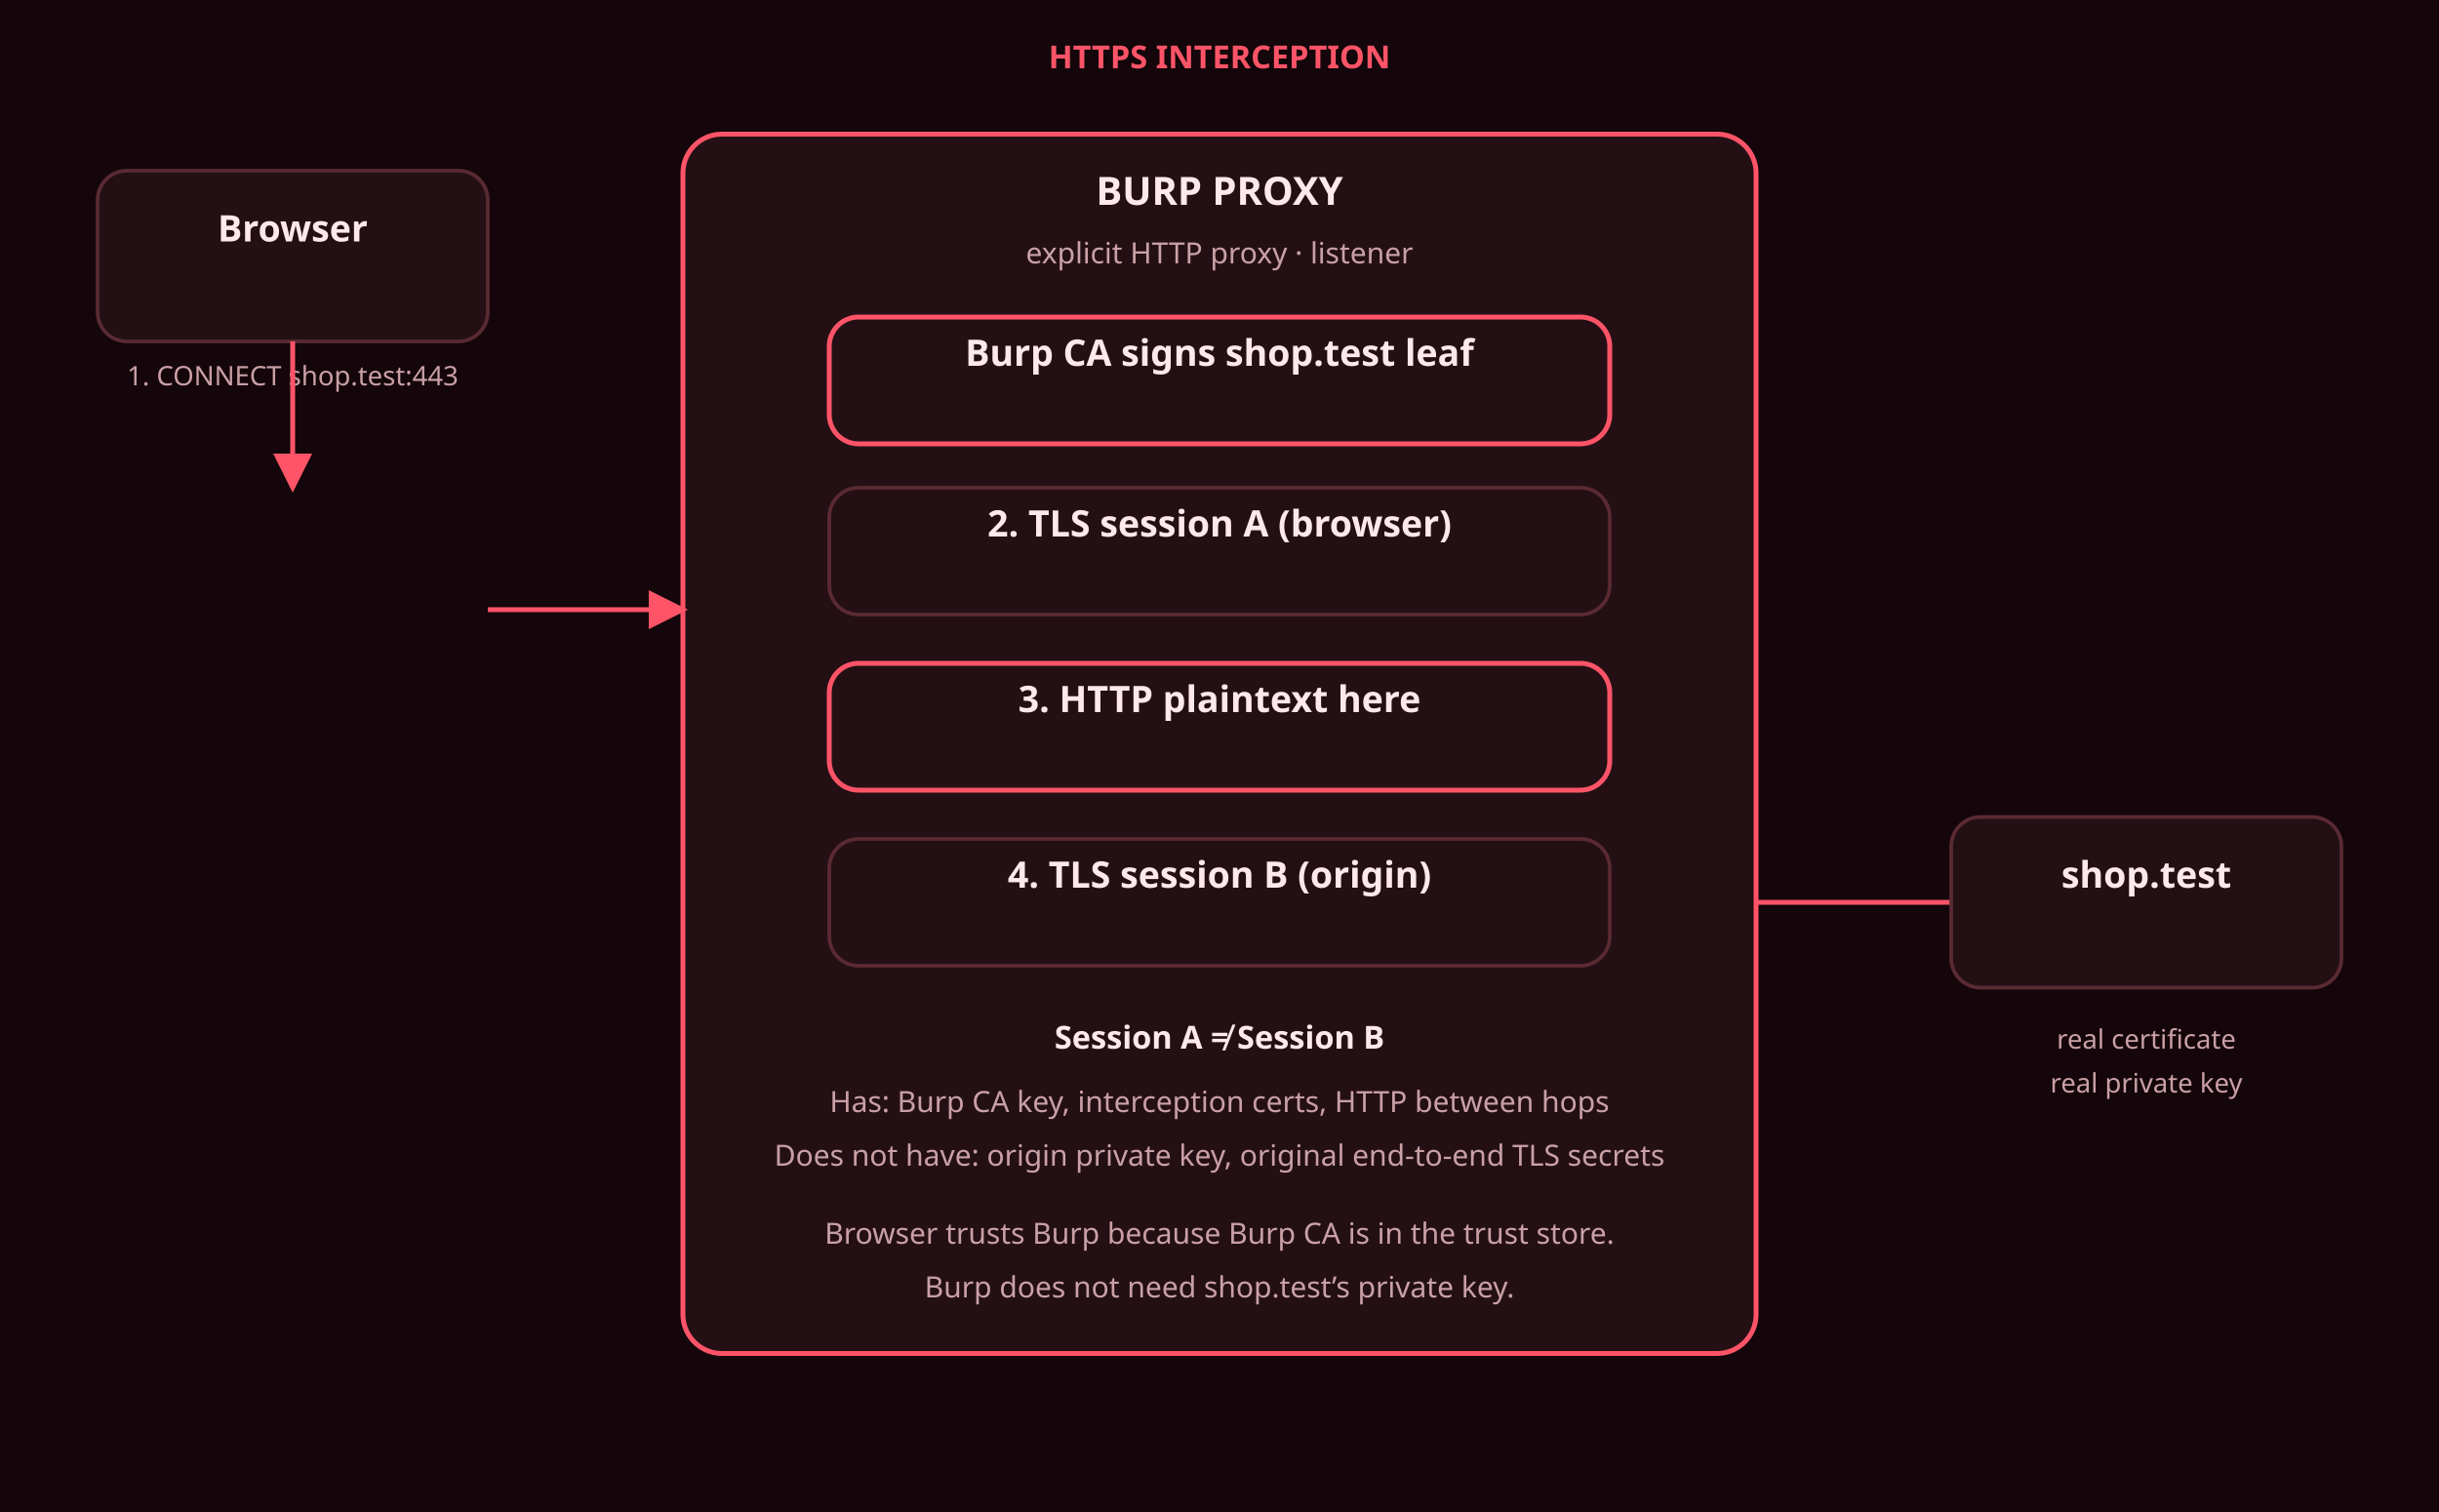
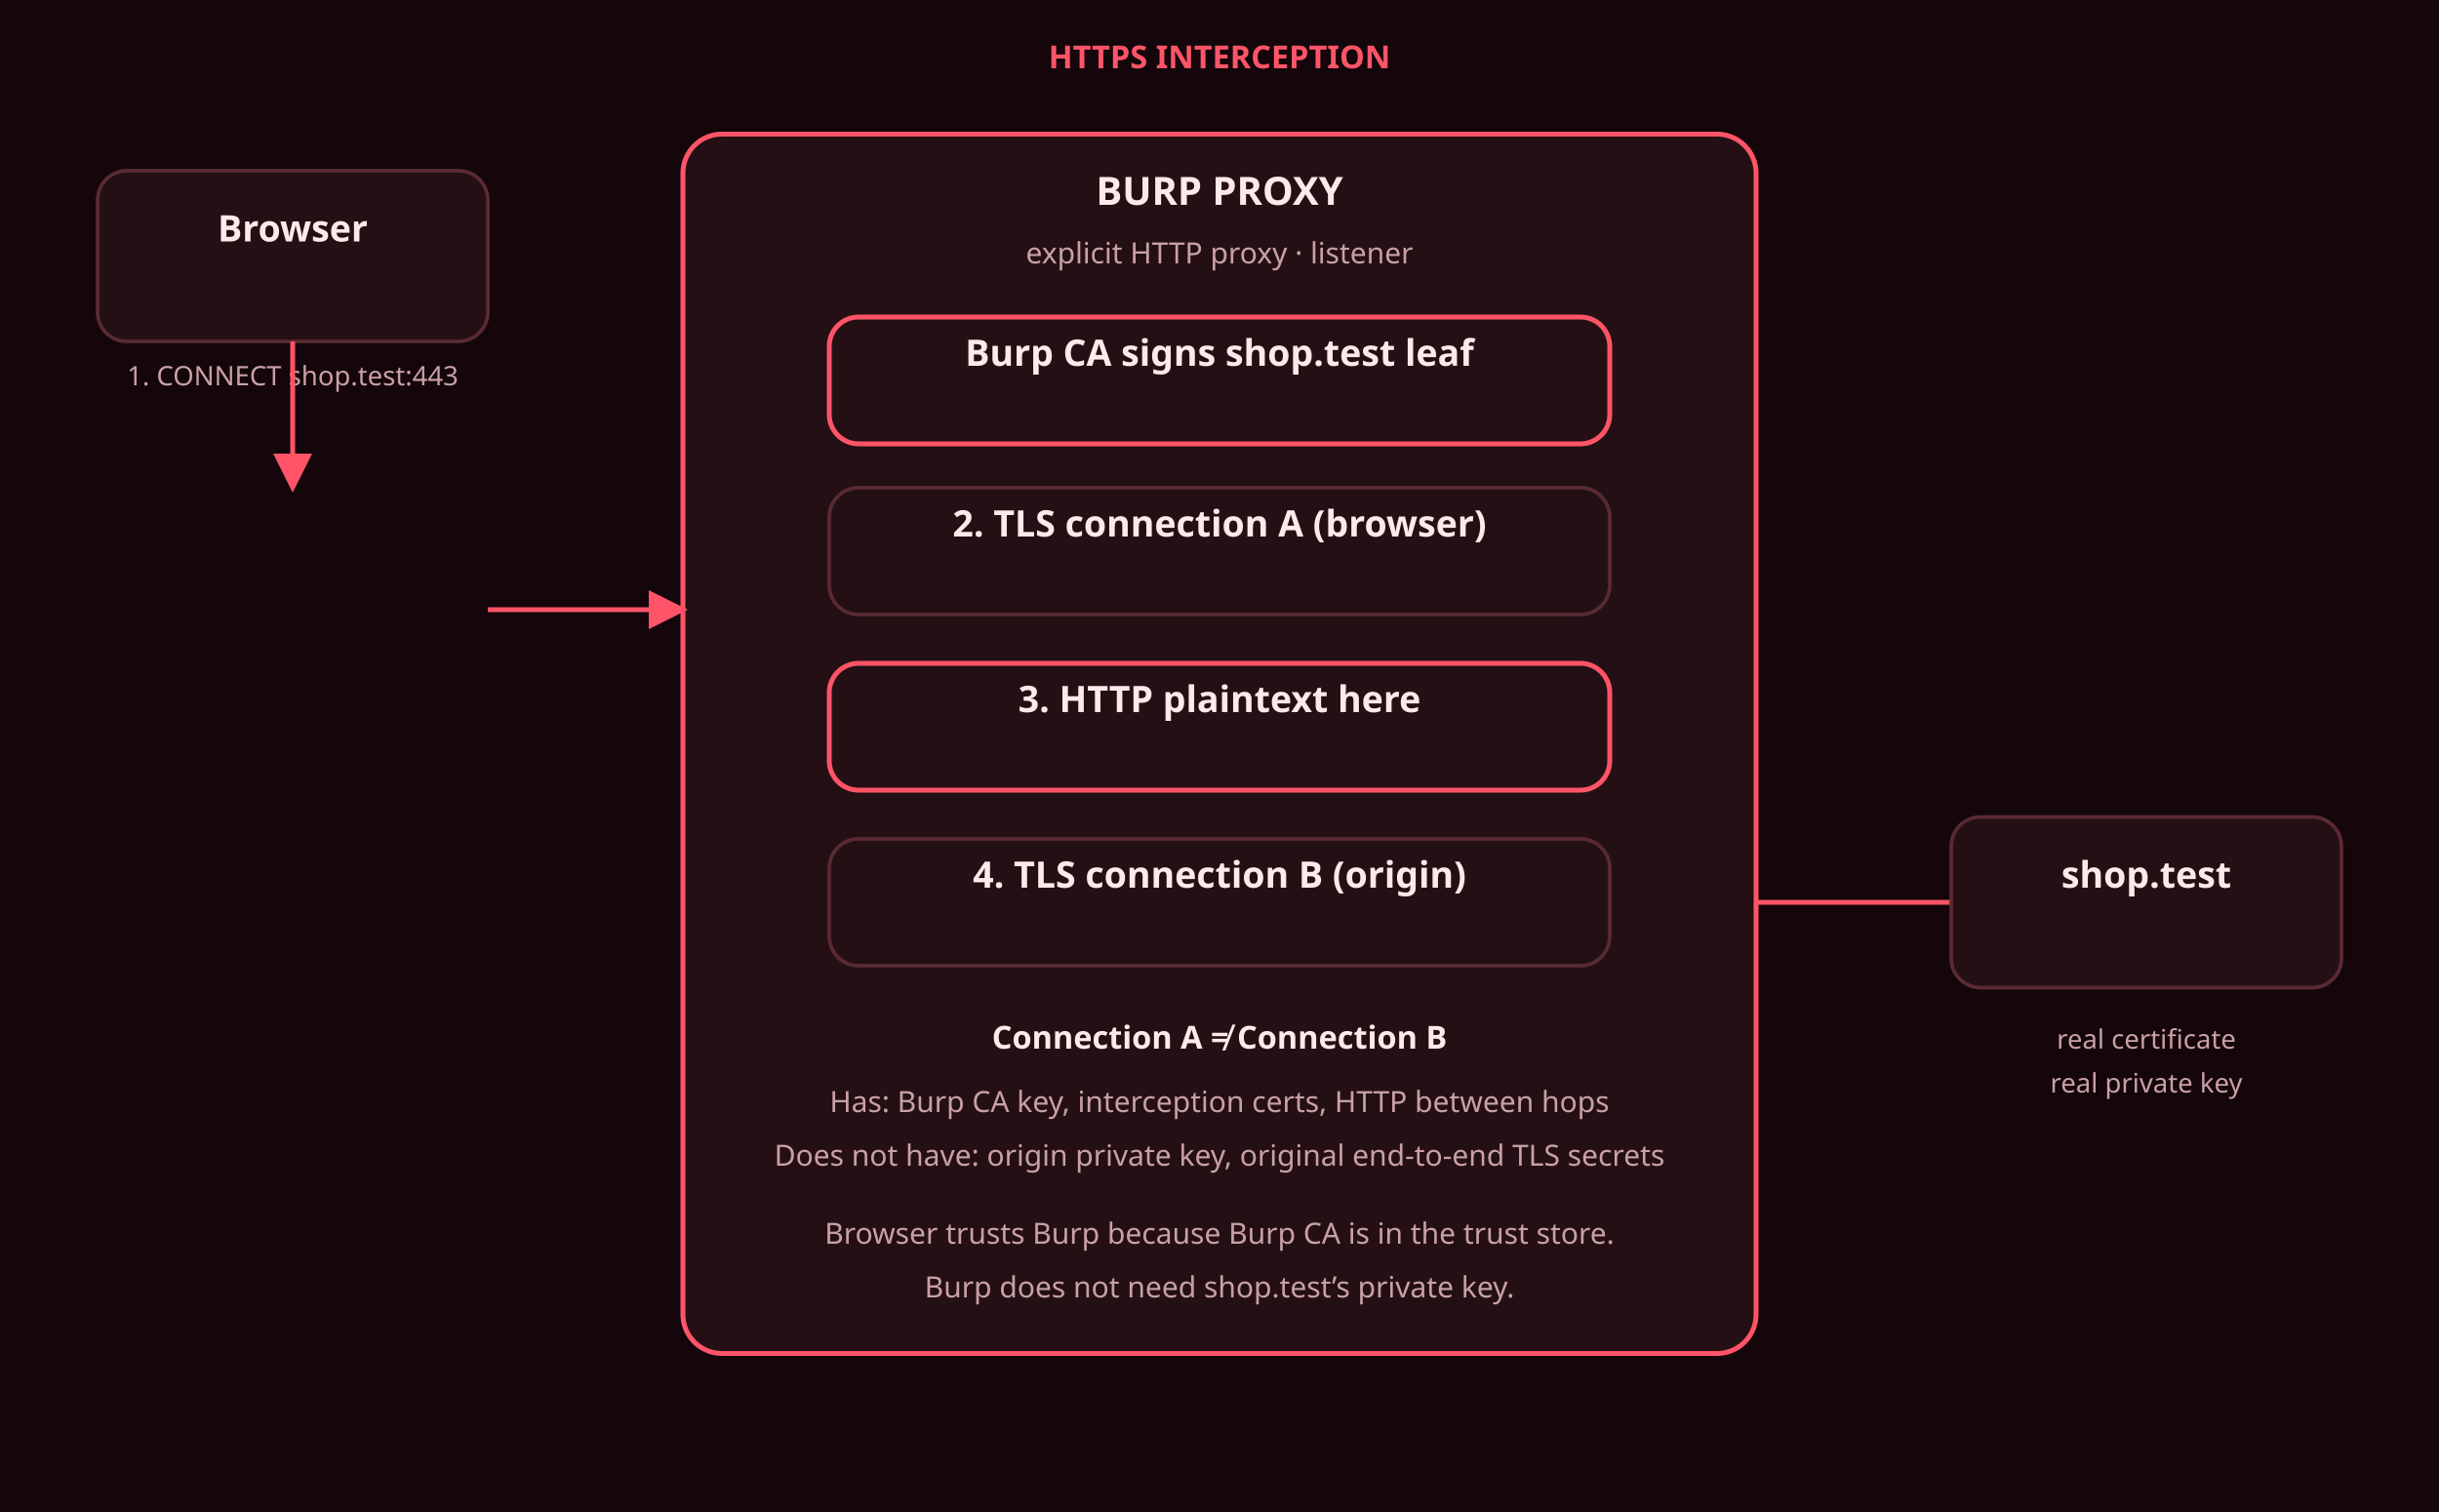
<svg xmlns="http://www.w3.org/2000/svg" viewBox="0 0 1000 620" role="img" aria-label="Full Burp HTTPS interception architecture with two independent TLS sessions">
  <rect width="1000" height="620" fill="#14060a" />
  <defs>
    <marker id="ah" markerWidth="8" markerHeight="8" refX="7" refY="4" orient="auto">
      <path d="M0,0 L8,4 L0,8 z" fill="#ff5468" />
    </marker>
  </defs>
  <text x="500" y="28" text-anchor="middle" fill="#ff5468" font-family="ui-sans-serif,system-ui,sans-serif" font-size="13" font-weight="700">HTTPS INTERCEPTION</text>
  <rect x="40" y="70" width="160" height="70" rx="12" fill="#241014" stroke="#5a2a32" stroke-width="1.5" />
  <text x="120.0" y="99.0" text-anchor="middle" fill="#ffe8ea" font-family="ui-sans-serif,system-ui,sans-serif" font-size="15" font-weight="700">Browser</text>
  <text x="120" y="158" text-anchor="middle" fill="#c9a0a6" font-family="ui-sans-serif,system-ui,sans-serif" font-size="11" font-weight="400">1. CONNECT shop.test:443</text>
  <line x1="120" y1="140" x2="120" y2="200" stroke="#ff5468" stroke-width="2" marker-end="url(#ah)" />
  <rect x="280" y="55" width="440" height="500" rx="16" fill="#241014" stroke="#ff5468" stroke-width="2" />
  <text x="500" y="84" text-anchor="middle" fill="#ffe8ea" font-family="ui-sans-serif,system-ui,sans-serif" font-size="16" font-weight="700">BURP PROXY</text>
  <text x="500" y="108" text-anchor="middle" fill="#c9a0a6" font-family="ui-sans-serif,system-ui,sans-serif" font-size="12" font-weight="400">explicit HTTP proxy  ·  listener</text>
  <rect x="340" y="130" width="320" height="52" rx="12" fill="#241014" stroke="#ff5468" stroke-width="2" />
  <text x="500.0" y="150.0" text-anchor="middle" fill="#ffe8ea" font-family="ui-sans-serif,system-ui,sans-serif" font-size="15" font-weight="700">Burp CA signs shop.test leaf</text>
  <rect x="340" y="200" width="320" height="52" rx="12" fill="#241014" stroke="#5a2a32" stroke-width="1.5" />
-   <text x="500.0" y="220.0" text-anchor="middle" fill="#ffe8ea" font-family="ui-sans-serif,system-ui,sans-serif" font-size="15" font-weight="700">2. TLS session A  (browser)</text>
+   <text x="500.0" y="220.0" text-anchor="middle" fill="#ffe8ea" font-family="ui-sans-serif,system-ui,sans-serif" font-size="15" font-weight="700">2. TLS connection A  (browser)</text>
  <rect x="340" y="272" width="320" height="52" rx="12" fill="#241014" stroke="#ff5468" stroke-width="2" />
  <text x="500.0" y="292.0" text-anchor="middle" fill="#ffe8ea" font-family="ui-sans-serif,system-ui,sans-serif" font-size="15" font-weight="700">3. HTTP plaintext here</text>
  <rect x="340" y="344" width="320" height="52" rx="12" fill="#241014" stroke="#5a2a32" stroke-width="1.5" />
-   <text x="500.0" y="364.0" text-anchor="middle" fill="#ffe8ea" font-family="ui-sans-serif,system-ui,sans-serif" font-size="15" font-weight="700">4. TLS session B  (origin)</text>
-   <text x="500" y="430" text-anchor="middle" fill="#ffe8ea" font-family="ui-sans-serif,system-ui,sans-serif" font-size="13" font-weight="700">Session A ≠ Session B</text>
+   <text x="500.0" y="364.0" text-anchor="middle" fill="#ffe8ea" font-family="ui-sans-serif,system-ui,sans-serif" font-size="15" font-weight="700">4. TLS connection B  (origin)</text>
+   <text x="500" y="430" text-anchor="middle" fill="#ffe8ea" font-family="ui-sans-serif,system-ui,sans-serif" font-size="13" font-weight="700">Connection A ≠ Connection B</text>
  <text x="500" y="456" text-anchor="middle" fill="#c9a0a6" font-family="ui-sans-serif,system-ui,sans-serif" font-size="12" font-weight="400">Has: Burp CA key, interception certs, HTTP between hops</text>
  <text x="500" y="478" text-anchor="middle" fill="#c9a0a6" font-family="ui-sans-serif,system-ui,sans-serif" font-size="12" font-weight="400">Does not have: origin private key, original end-to-end TLS secrets</text>
  <text x="500" y="510" text-anchor="middle" fill="#c9a0a6" font-family="ui-sans-serif,system-ui,sans-serif" font-size="12" font-weight="400">Browser trusts Burp because Burp CA is in the trust store.</text>
  <text x="500" y="532" text-anchor="middle" fill="#c9a0a6" font-family="ui-sans-serif,system-ui,sans-serif" font-size="12" font-weight="400">Burp does not need shop.test’s private key.</text>
  <line x1="200" y1="250" x2="280" y2="250" stroke="#ff5468" stroke-width="2" marker-end="url(#ah)" />
  <line x1="720" y1="370" x2="820" y2="370" stroke="#ff5468" stroke-width="2" marker-end="url(#ah)" />
  <rect x="800" y="335" width="160" height="70" rx="12" fill="#241014" stroke="#5a2a32" stroke-width="1.5" />
  <text x="880.0" y="364.0" text-anchor="middle" fill="#ffe8ea" font-family="ui-sans-serif,system-ui,sans-serif" font-size="15" font-weight="700">shop.test</text>
  <text x="880" y="430" text-anchor="middle" fill="#c9a0a6" font-family="ui-sans-serif,system-ui,sans-serif" font-size="11" font-weight="400">real certificate</text>
  <text x="880" y="448" text-anchor="middle" fill="#c9a0a6" font-family="ui-sans-serif,system-ui,sans-serif" font-size="11" font-weight="400">real private key</text>
</svg>
